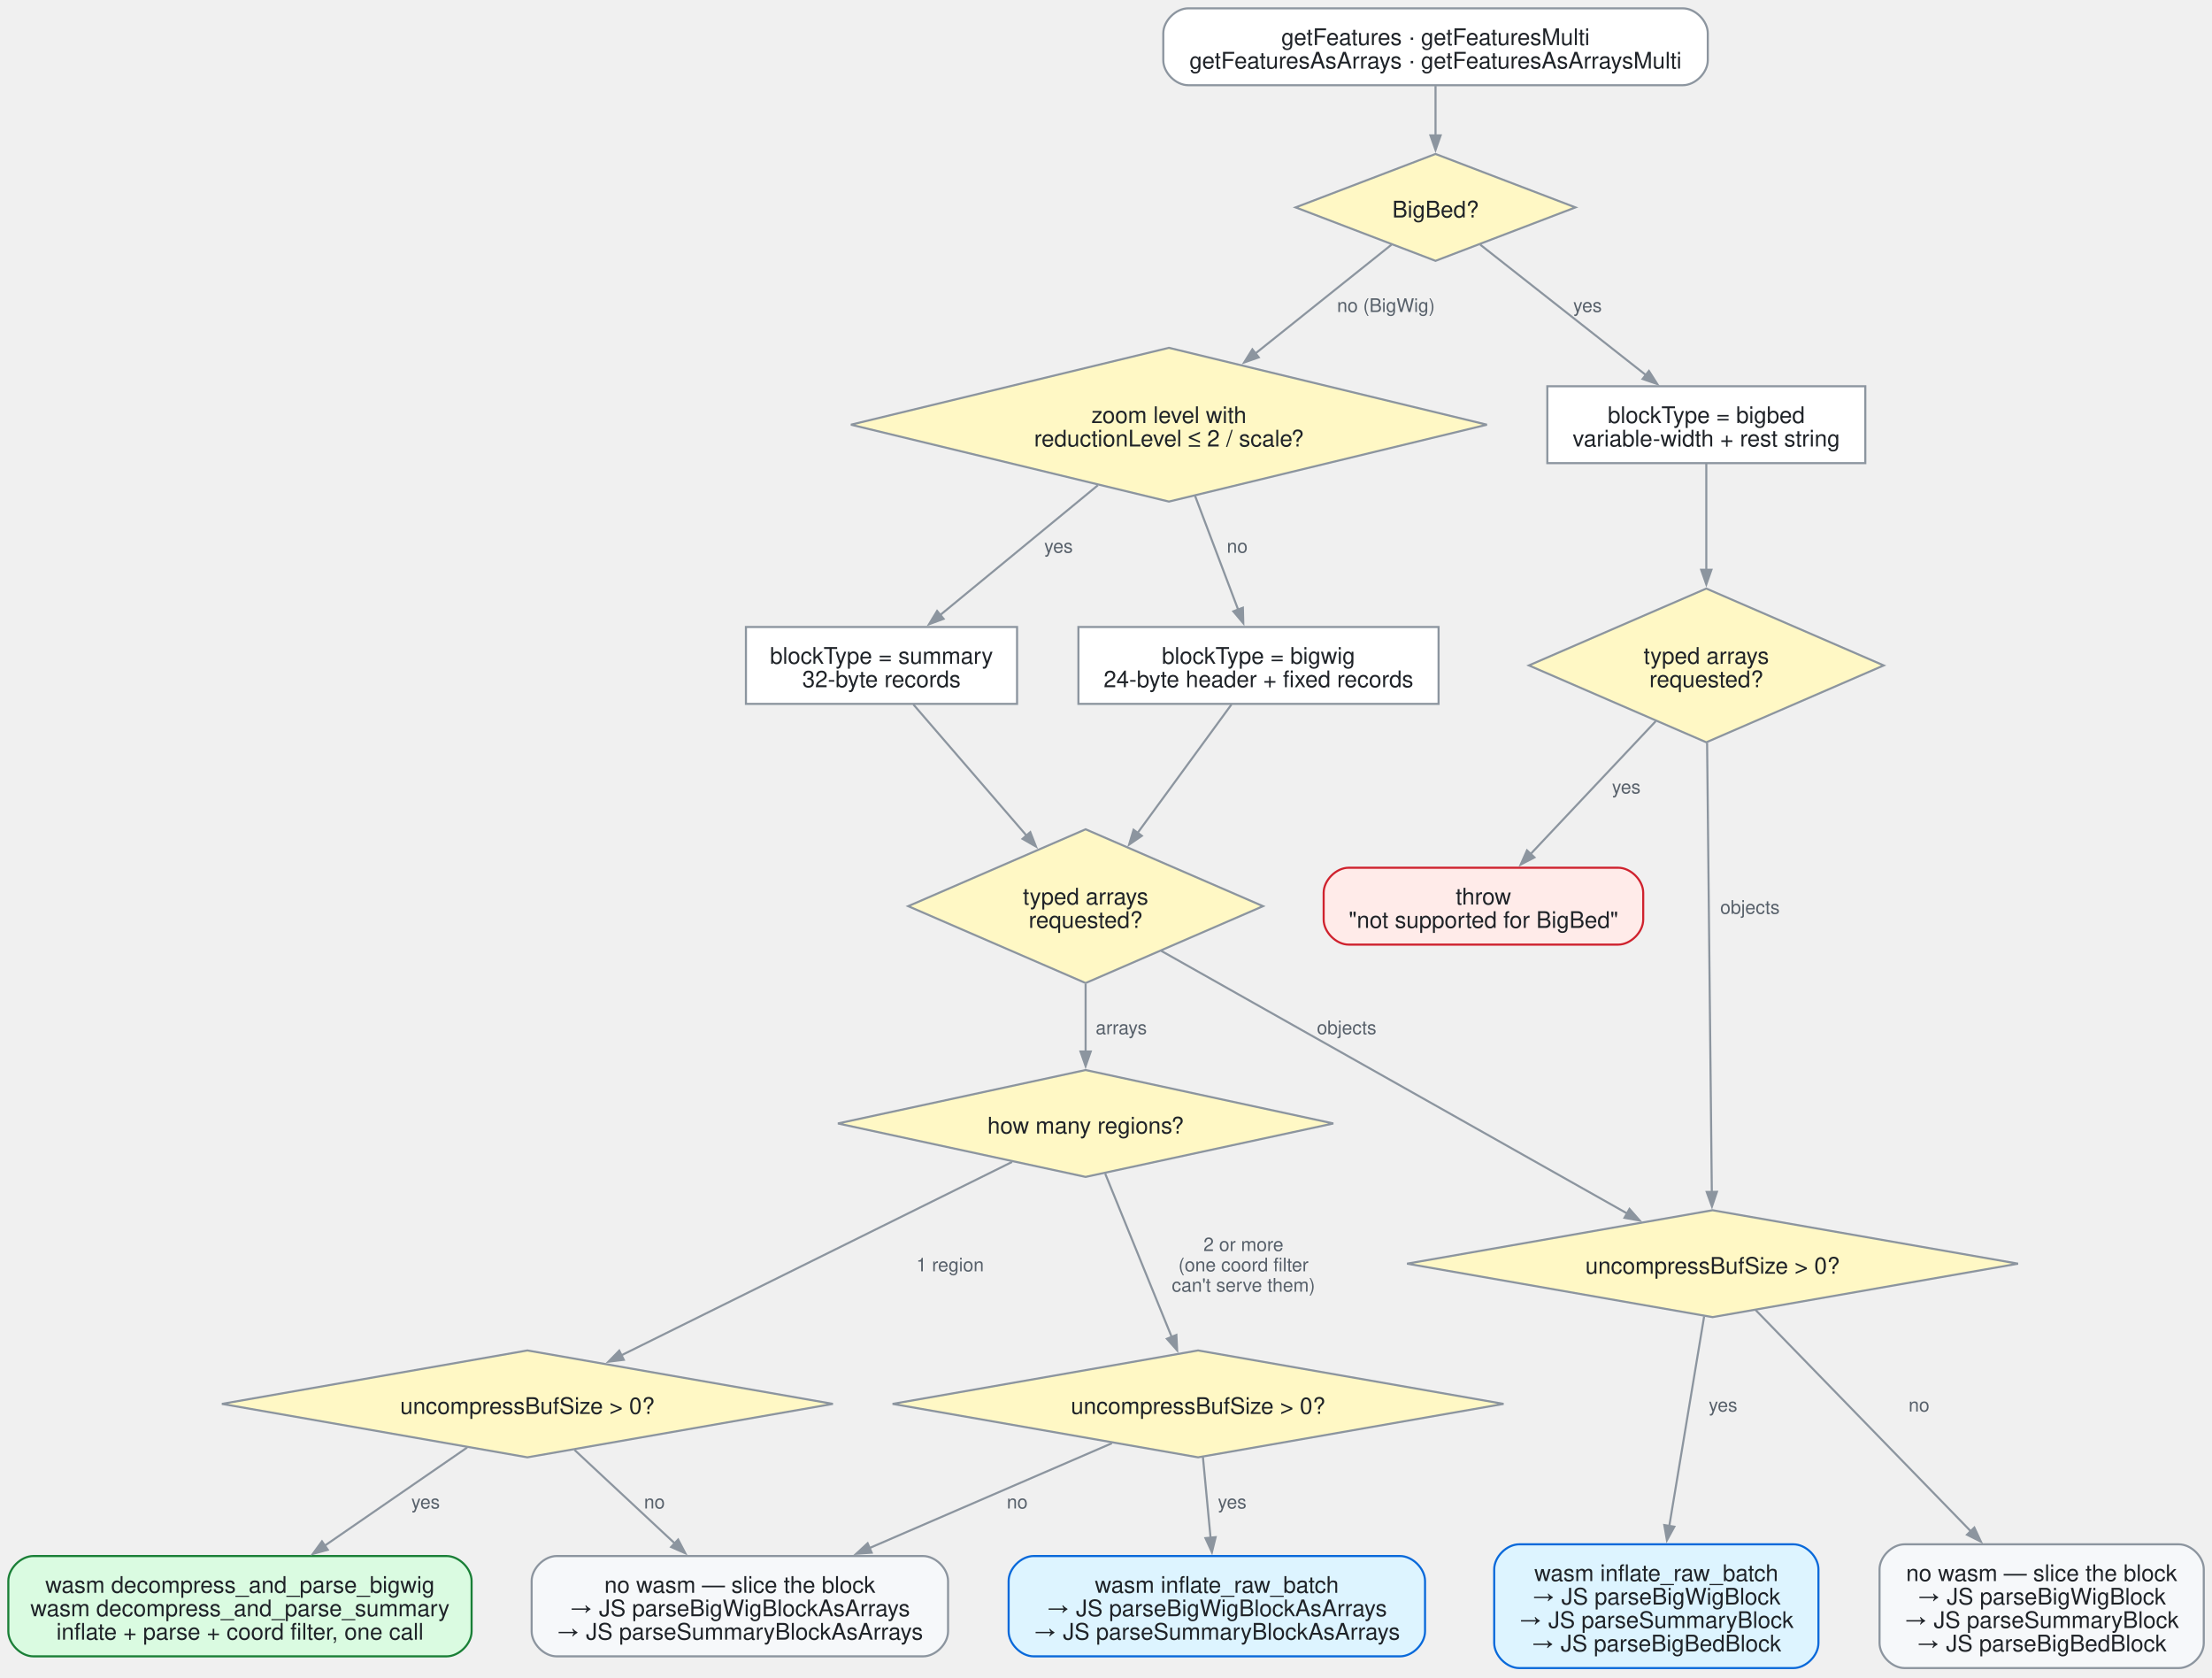
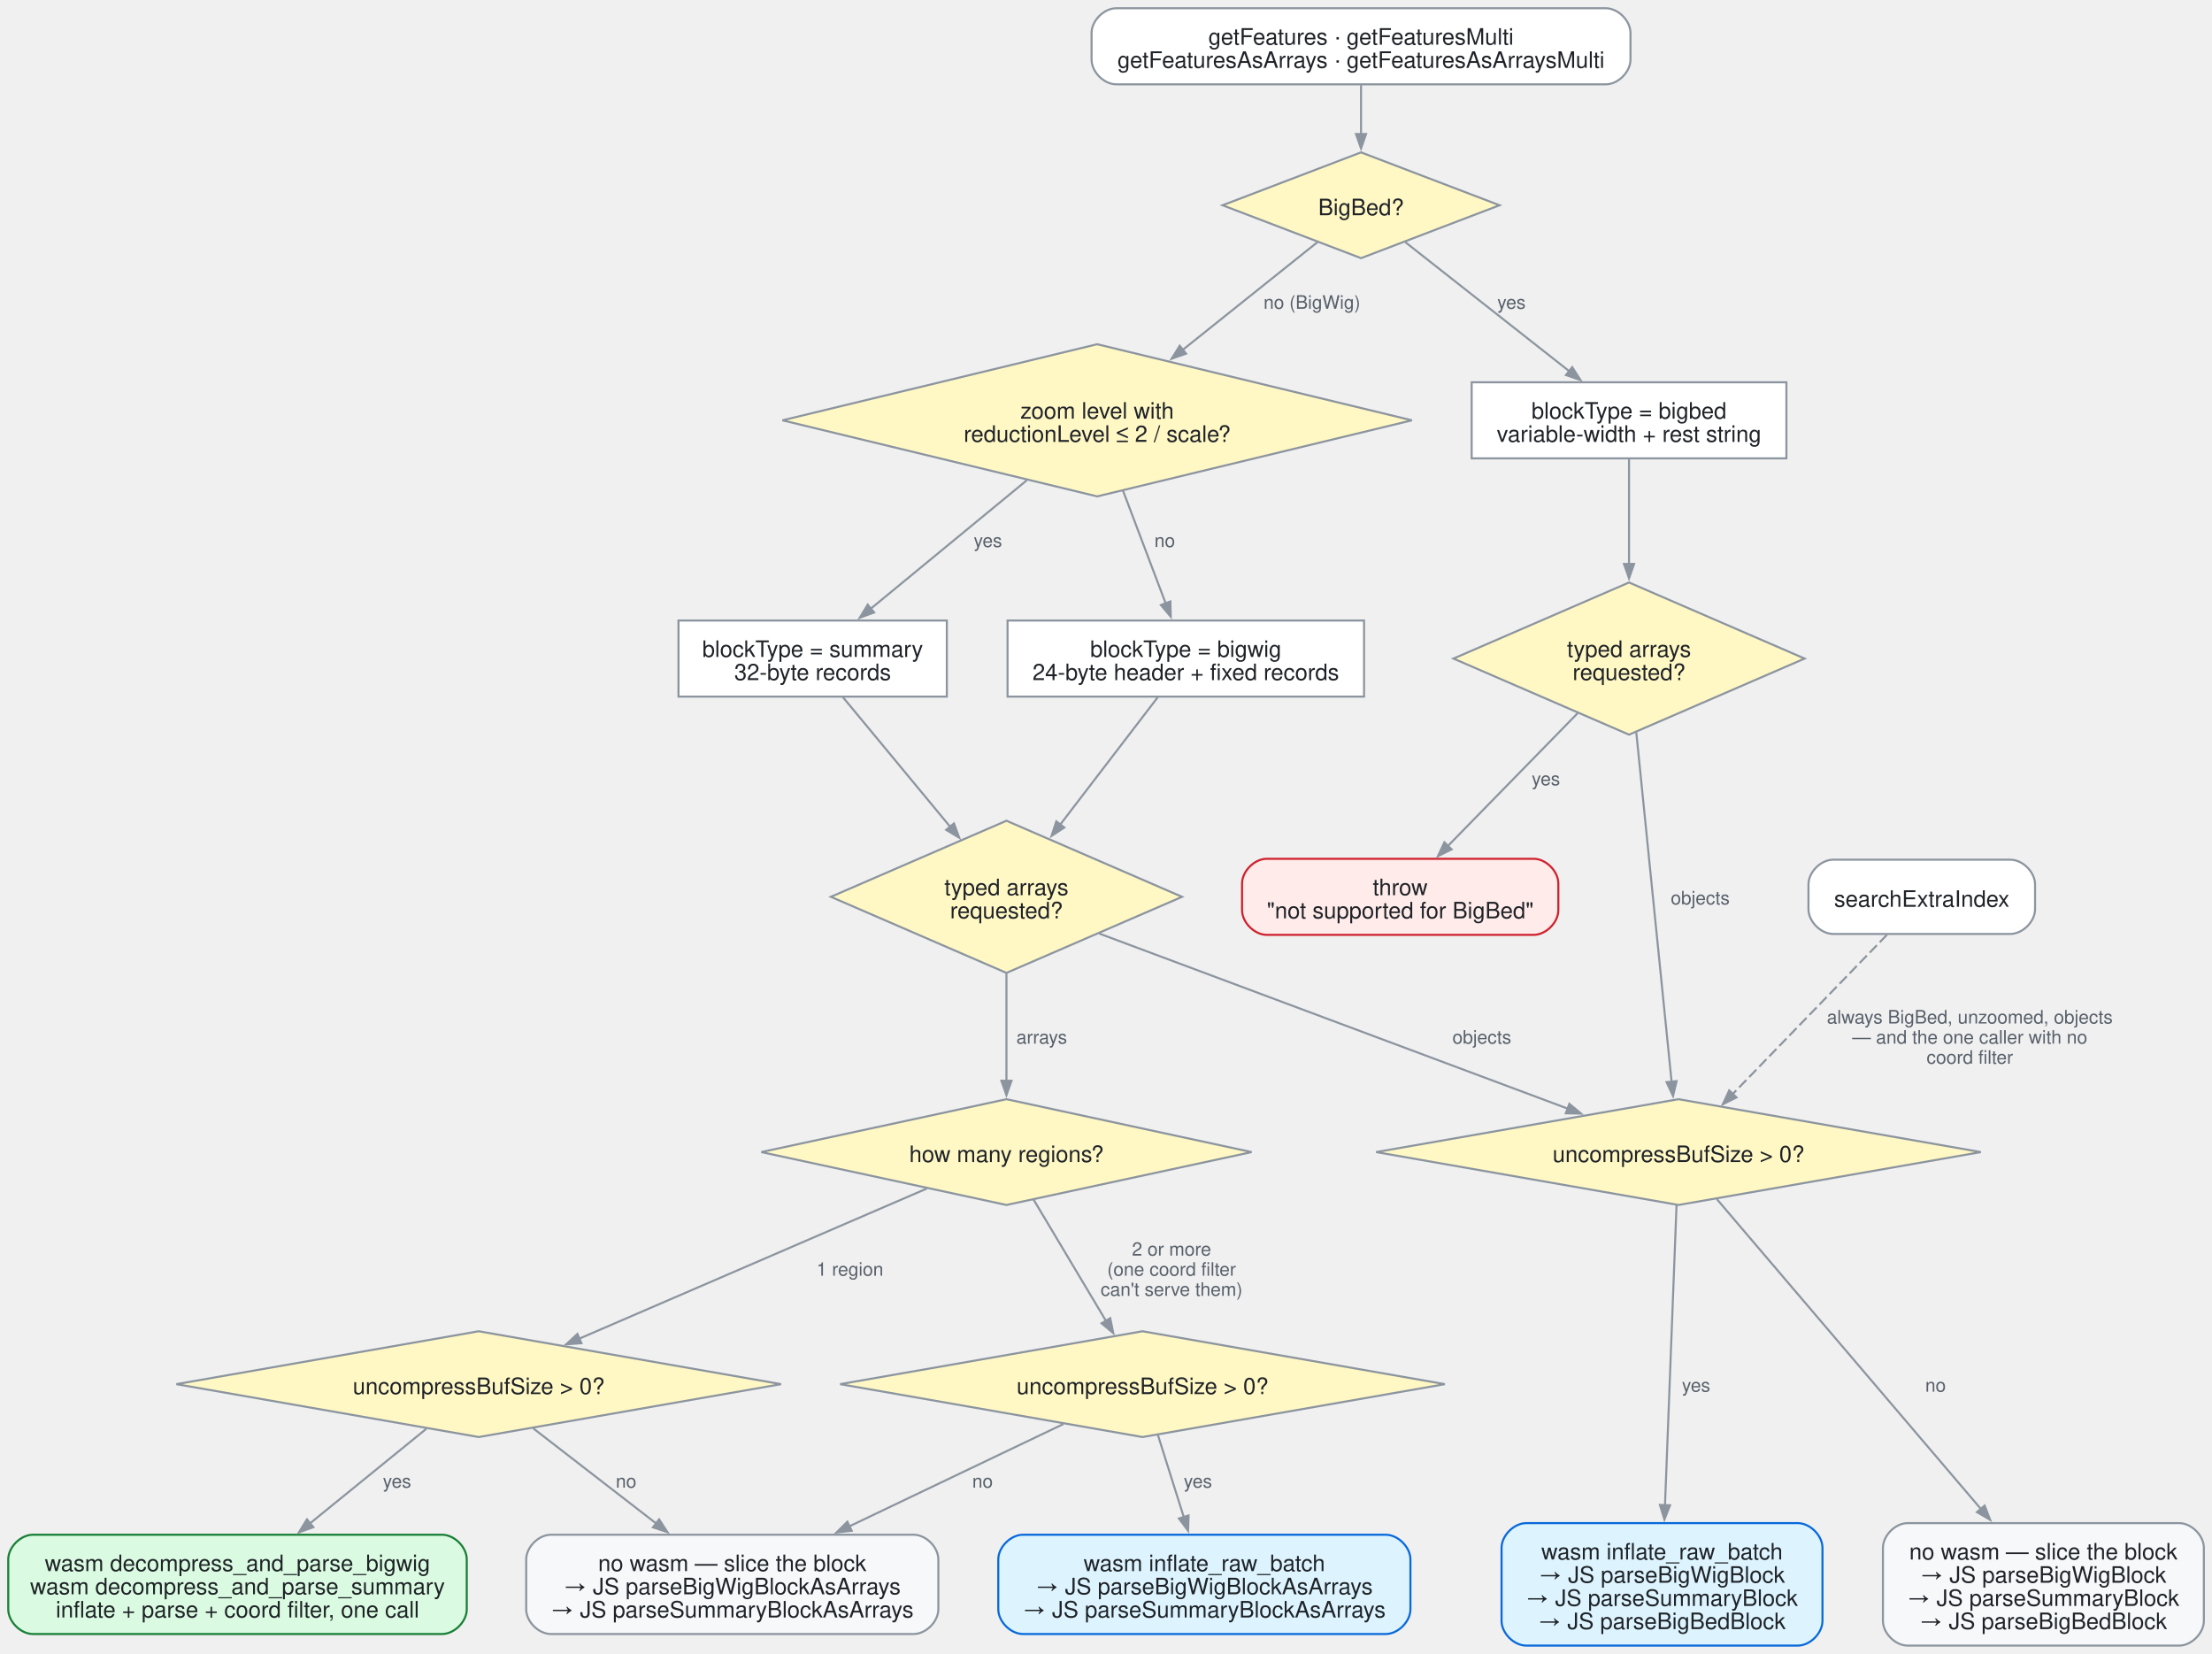
- <svg xmlns="http://www.w3.org/2000/svg" width="1062pt" height="805pt" viewBox="0.00 0.00 1062.00 805.00">
-   <g id="graph0" class="graph" transform="scale(1 1) rotate(0) translate(4 800.65)">
+ <svg xmlns="http://www.w3.org/2000/svg" width="1073pt" height="802pt" viewBox="0.00 0.00 1073.00 802.00">
+   <g id="graph0" class="graph" transform="scale(1 1) rotate(0) translate(4 798.1)">
    <g id="node1" class="node">
-       <path fill="#ffffff" stroke="#8c959f" d="M803.92,-796.65C803.92,-796.65 566.5,-796.65 566.5,-796.65 560.5,-796.65 554.5,-790.65 554.5,-784.65 554.5,-784.65 554.5,-771.75 554.5,-771.75 554.5,-765.75 560.5,-759.75 566.5,-759.75 566.5,-759.75 803.92,-759.75 803.92,-759.75 809.92,-759.75 815.92,-765.75 815.92,-771.75 815.92,-771.75 815.92,-784.65 815.92,-784.65 815.92,-790.65 809.92,-796.65 803.92,-796.65" />
-       <text xml:space="preserve" text-anchor="middle" x="685.21" y="-779" font-family="Helvetica,Arial,sans-serif" font-size="11.00" fill="#1f2328">getFeatures · getFeaturesMulti</text>
-       <text xml:space="preserve" text-anchor="middle" x="685.21" y="-767.75" font-family="Helvetica,Arial,sans-serif" font-size="11.00" fill="#1f2328">getFeaturesAsArrays · getFeaturesAsArraysMulti</text>
+       <path fill="#ffffff" stroke="#8c959f" d="M774.92,-794.1C774.92,-794.1 537.5,-794.1 537.5,-794.1 531.5,-794.1 525.5,-788.1 525.5,-782.1 525.5,-782.1 525.5,-769.2 525.5,-769.2 525.5,-763.2 531.5,-757.2 537.5,-757.2 537.5,-757.2 774.92,-757.2 774.92,-757.2 780.92,-757.2 786.92,-763.2 786.92,-769.2 786.92,-769.2 786.92,-782.1 786.92,-782.1 786.92,-788.1 780.92,-794.1 774.92,-794.1" />
+       <text xml:space="preserve" text-anchor="middle" x="656.21" y="-776.45" font-family="Helvetica,Arial,sans-serif" font-size="11.00" fill="#1f2328">getFeatures · getFeaturesMulti</text>
+       <text xml:space="preserve" text-anchor="middle" x="656.21" y="-765.2" font-family="Helvetica,Arial,sans-serif" font-size="11.00" fill="#1f2328">getFeaturesAsArrays · getFeaturesAsArraysMulti</text>
+     </g>
+     <g id="node3" class="node">
+       <polygon fill="#fff8c5" stroke="#8c959f" points="656.21,-724.2 589.04,-698.55 656.21,-672.9 723.38,-698.55 656.21,-724.2" />
+       <text xml:space="preserve" text-anchor="middle" x="656.21" y="-693.72" font-family="Helvetica,Arial,sans-serif" font-size="11.00" fill="#1f2328">BigBed?</text>
+     </g>
+     <g id="edge1" class="edge">
+       <path fill="none" stroke="#8c959f" d="M656.21,-756.85C656.21,-749.71 656.21,-741.22 656.21,-733.01" />
+       <polygon fill="#8c959f" stroke="#8c959f" points="658.66,-733.12 656.21,-726.12 653.76,-733.12 658.66,-733.12" />
    </g>
    <g id="node2" class="node">
-       <polygon fill="#fff8c5" stroke="#8c959f" points="685.21,-726.75 618.04,-701.1 685.21,-675.45 752.38,-701.1 685.21,-726.75" />
-       <text xml:space="preserve" text-anchor="middle" x="685.21" y="-696.27" font-family="Helvetica,Arial,sans-serif" font-size="11.00" fill="#1f2328">BigBed?</text>
-     </g>
-     <g id="edge1" class="edge">
-       <path fill="none" stroke="#8c959f" d="M685.21,-759.4C685.21,-752.26 685.21,-743.77 685.21,-735.56" />
-       <polygon fill="#8c959f" stroke="#8c959f" points="687.66,-735.67 685.21,-728.67 682.76,-735.67 687.66,-735.67" />
-     </g>
-     <g id="node3" class="node">
-       <polygon fill="#fff8c5" stroke="#8c959f" points="557.21,-633.7 404.54,-596.8 557.21,-559.9 709.88,-596.8 557.21,-633.7" />
-       <text xml:space="preserve" text-anchor="middle" x="557.21" y="-597.6" font-family="Helvetica,Arial,sans-serif" font-size="11.00" fill="#1f2328">zoom level with</text>
-       <text xml:space="preserve" text-anchor="middle" x="557.21" y="-586.35" font-family="Helvetica,Arial,sans-serif" font-size="11.00" fill="#1f2328">reductionLevel ≤ 2 / scale?</text>
+       <path fill="#ffffff" stroke="#8c959f" d="M971.17,-381.15C971.17,-381.15 885.25,-381.15 885.25,-381.15 879.25,-381.15 873.25,-375.15 873.25,-369.15 873.25,-369.15 873.25,-357.15 873.25,-357.15 873.25,-351.15 879.25,-345.15 885.25,-345.15 885.25,-345.15 971.17,-345.15 971.17,-345.15 977.17,-345.15 983.17,-351.15 983.17,-357.15 983.17,-357.15 983.17,-369.15 983.17,-369.15 983.17,-375.15 977.17,-381.15 971.17,-381.15" />
+       <text xml:space="preserve" text-anchor="middle" x="928.21" y="-358.32" font-family="Helvetica,Arial,sans-serif" font-size="11.00" fill="#1f2328">searchExtraIndex</text>
+     </g>
+     <g id="node14" class="node">
+       <polygon fill="#fff8c5" stroke="#8c959f" points="810.21,-265 663.54,-239.35 810.21,-213.7 956.88,-239.35 810.21,-265" />
+       <text xml:space="preserve" text-anchor="middle" x="810.21" y="-234.53" font-family="Helvetica,Arial,sans-serif" font-size="11.00" fill="#1f2328">uncompressBufSize &gt; 0?</text>
+     </g>
+     <g id="edge15" class="edge">
+       <path fill="none" stroke="#8c959f" stroke-dasharray="5,2" d="M911.3,-344.7C891.76,-324.53 859.37,-291.1 836.53,-267.52" />
+       <polygon fill="#8c959f" stroke="#8c959f" points="838.34,-265.86 831.71,-262.54 834.82,-269.27 838.34,-265.86" />
+       <text xml:space="preserve" text-anchor="middle" x="949.02" y="-301.7" font-family="Helvetica,Arial,sans-serif" font-size="9.00" fill="#57606a">  always BigBed, unzoomed, objects</text>
+       <text xml:space="preserve" text-anchor="middle" x="949.02" y="-291.95" font-family="Helvetica,Arial,sans-serif" font-size="9.00" fill="#57606a">  — and the one caller with no</text>
+       <text xml:space="preserve" text-anchor="middle" x="949.02" y="-282.2" font-family="Helvetica,Arial,sans-serif" font-size="9.00" fill="#57606a">  coord filter</text>
+     </g>
+     <g id="node4" class="node">
+       <polygon fill="#fff8c5" stroke="#8c959f" points="528.21,-631.15 375.54,-594.25 528.21,-557.35 680.88,-594.25 528.21,-631.15" />
+       <text xml:space="preserve" text-anchor="middle" x="528.21" y="-595.05" font-family="Helvetica,Arial,sans-serif" font-size="11.00" fill="#1f2328">zoom level with</text>
+       <text xml:space="preserve" text-anchor="middle" x="528.21" y="-583.8" font-family="Helvetica,Arial,sans-serif" font-size="11.00" fill="#1f2328">reductionLevel ≤ 2 / scale?</text>
    </g>
    <g id="edge3" class="edge">
-       <path fill="none" stroke="#8c959f" d="M664.07,-683.21C646.38,-669.06 620.59,-648.45 598.78,-631.02" />
-       <polygon fill="#8c959f" stroke="#8c959f" points="600.33,-629.13 593.33,-626.67 597.27,-632.96 600.33,-629.13" />
-       <text xml:space="preserve" text-anchor="middle" x="658.92" y="-650.9" font-family="Helvetica,Arial,sans-serif" font-size="9.00" fill="#57606a">  no (BigWig)</text>
-     </g>
-     <g id="node4" class="node">
-       <polygon fill="#ffffff" stroke="#8c959f" points="891.55,-615.25 738.88,-615.25 738.88,-578.35 891.55,-578.35 891.55,-615.25" />
-       <text xml:space="preserve" text-anchor="middle" x="815.21" y="-597.6" font-family="Helvetica,Arial,sans-serif" font-size="11.00" fill="#1f2328">blockType = bigbed</text>
-       <text xml:space="preserve" text-anchor="middle" x="815.21" y="-586.35" font-family="Helvetica,Arial,sans-serif" font-size="11.00" fill="#1f2328">variable-width + rest string</text>
+       <path fill="none" stroke="#8c959f" d="M635.07,-680.66C617.38,-666.51 591.59,-645.9 569.78,-628.47" />
+       <polygon fill="#8c959f" stroke="#8c959f" points="571.33,-626.58 564.33,-624.12 568.27,-630.41 571.33,-626.58" />
+       <text xml:space="preserve" text-anchor="middle" x="629.92" y="-648.35" font-family="Helvetica,Arial,sans-serif" font-size="9.00" fill="#57606a">  no (BigWig)</text>
+     </g>
+     <g id="node5" class="node">
+       <polygon fill="#ffffff" stroke="#8c959f" points="862.55,-612.7 709.88,-612.7 709.88,-575.8 862.55,-575.8 862.55,-612.7" />
+       <text xml:space="preserve" text-anchor="middle" x="786.21" y="-595.05" font-family="Helvetica,Arial,sans-serif" font-size="11.00" fill="#1f2328">blockType = bigbed</text>
+       <text xml:space="preserve" text-anchor="middle" x="786.21" y="-583.8" font-family="Helvetica,Arial,sans-serif" font-size="11.00" fill="#1f2328">variable-width + rest string</text>
    </g>
    <g id="edge2" class="edge">
-       <path fill="none" stroke="#8c959f" d="M706.68,-683.21C728.43,-666.09 762.22,-639.5 786.32,-620.54" />
-       <polygon fill="#8c959f" stroke="#8c959f" points="787.66,-622.59 791.65,-616.34 784.63,-618.74 787.66,-622.59" />
-       <text xml:space="preserve" text-anchor="middle" x="755.69" y="-650.9" font-family="Helvetica,Arial,sans-serif" font-size="9.00" fill="#57606a">  yes</text>
-     </g>
-     <g id="node5" class="node">
-       <polygon fill="#ffffff" stroke="#8c959f" points="484.3,-499.7 354.13,-499.7 354.13,-462.8 484.3,-462.8 484.3,-499.7" />
-       <text xml:space="preserve" text-anchor="middle" x="419.21" y="-482.05" font-family="Helvetica,Arial,sans-serif" font-size="11.00" fill="#1f2328">blockType = summary</text>
-       <text xml:space="preserve" text-anchor="middle" x="419.21" y="-470.8" font-family="Helvetica,Arial,sans-serif" font-size="11.00" fill="#1f2328">32-byte records</text>
+       <path fill="none" stroke="#8c959f" d="M677.68,-680.66C699.43,-663.54 733.22,-636.95 757.32,-617.99" />
+       <polygon fill="#8c959f" stroke="#8c959f" points="758.66,-620.04 762.65,-613.79 755.63,-616.19 758.66,-620.04" />
+       <text xml:space="preserve" text-anchor="middle" x="726.69" y="-648.35" font-family="Helvetica,Arial,sans-serif" font-size="9.00" fill="#57606a">  yes</text>
+     </g>
+     <g id="node6" class="node">
+       <polygon fill="#ffffff" stroke="#8c959f" points="455.29,-497.15 325.12,-497.15 325.12,-460.25 455.29,-460.25 455.29,-497.15" />
+       <text xml:space="preserve" text-anchor="middle" x="390.21" y="-479.5" font-family="Helvetica,Arial,sans-serif" font-size="11.00" fill="#1f2328">blockType = summary</text>
+       <text xml:space="preserve" text-anchor="middle" x="390.21" y="-468.25" font-family="Helvetica,Arial,sans-serif" font-size="11.00" fill="#1f2328">32-byte records</text>
    </g>
    <g id="edge4" class="edge">
-       <path fill="none" stroke="#8c959f" d="M523.1,-567.73C499.81,-548.57 469.32,-523.48 447.4,-505.45" />
-       <polygon fill="#8c959f" stroke="#8c959f" points="449.02,-503.61 442.06,-501.05 445.91,-507.39 449.02,-503.61" />
-       <text xml:space="preserve" text-anchor="middle" x="501.72" y="-535.35" font-family="Helvetica,Arial,sans-serif" font-size="9.00" fill="#57606a">  yes</text>
-     </g>
-     <g id="node6" class="node">
-       <polygon fill="#ffffff" stroke="#8c959f" points="686.67,-499.7 513.75,-499.7 513.75,-462.8 686.67,-462.8 686.67,-499.7" />
-       <text xml:space="preserve" text-anchor="middle" x="600.21" y="-482.05" font-family="Helvetica,Arial,sans-serif" font-size="11.00" fill="#1f2328">blockType = bigwig</text>
-       <text xml:space="preserve" text-anchor="middle" x="600.21" y="-470.8" font-family="Helvetica,Arial,sans-serif" font-size="11.00" fill="#1f2328">24-byte header + fixed records</text>
+       <path fill="none" stroke="#8c959f" d="M494.1,-565.18C470.81,-546.02 440.32,-520.93 418.4,-502.9" />
+       <polygon fill="#8c959f" stroke="#8c959f" points="420.02,-501.06 413.06,-498.5 416.91,-504.84 420.02,-501.06" />
+       <text xml:space="preserve" text-anchor="middle" x="472.72" y="-532.8" font-family="Helvetica,Arial,sans-serif" font-size="9.00" fill="#57606a">  yes</text>
+     </g>
+     <g id="node7" class="node">
+       <polygon fill="#ffffff" stroke="#8c959f" points="657.67,-497.15 484.75,-497.15 484.75,-460.25 657.67,-460.25 657.67,-497.15" />
+       <text xml:space="preserve" text-anchor="middle" x="571.21" y="-479.5" font-family="Helvetica,Arial,sans-serif" font-size="11.00" fill="#1f2328">blockType = bigwig</text>
+       <text xml:space="preserve" text-anchor="middle" x="571.21" y="-468.25" font-family="Helvetica,Arial,sans-serif" font-size="11.00" fill="#1f2328">24-byte header + fixed records</text>
    </g>
    <g id="edge5" class="edge">
-       <path fill="none" stroke="#8c959f" d="M569.76,-562.65C576.41,-545.1 584.44,-523.88 590.59,-507.65" />
-       <polygon fill="#8c959f" stroke="#8c959f" points="592.72,-508.95 592.91,-501.54 588.14,-507.22 592.72,-508.95" />
-       <text xml:space="preserve" text-anchor="middle" x="587.5" y="-535.35" font-family="Helvetica,Arial,sans-serif" font-size="9.00" fill="#57606a">  no</text>
-     </g>
-     <g id="node7" class="node">
-       <polygon fill="#fff8c5" stroke="#8c959f" points="815.21,-518.15 730.04,-481.25 815.21,-444.35 900.38,-481.25 815.21,-518.15" />
-       <text xml:space="preserve" text-anchor="middle" x="815.21" y="-482.05" font-family="Helvetica,Arial,sans-serif" font-size="11.00" fill="#1f2328">typed arrays</text>
-       <text xml:space="preserve" text-anchor="middle" x="815.21" y="-470.8" font-family="Helvetica,Arial,sans-serif" font-size="11.00" fill="#1f2328">requested?</text>
+       <path fill="none" stroke="#8c959f" d="M540.76,-560.1C547.41,-542.55 555.44,-521.33 561.59,-505.1" />
+       <polygon fill="#8c959f" stroke="#8c959f" points="563.72,-506.4 563.91,-498.99 559.14,-504.67 563.72,-506.4" />
+       <text xml:space="preserve" text-anchor="middle" x="558.5" y="-532.8" font-family="Helvetica,Arial,sans-serif" font-size="9.00" fill="#57606a">  no</text>
+     </g>
+     <g id="node8" class="node">
+       <polygon fill="#fff8c5" stroke="#8c959f" points="786.21,-515.6 701.04,-478.7 786.21,-441.8 871.38,-478.7 786.21,-515.6" />
+       <text xml:space="preserve" text-anchor="middle" x="786.21" y="-479.5" font-family="Helvetica,Arial,sans-serif" font-size="11.00" fill="#1f2328">typed arrays</text>
+       <text xml:space="preserve" text-anchor="middle" x="786.21" y="-468.25" font-family="Helvetica,Arial,sans-serif" font-size="11.00" fill="#1f2328">requested?</text>
    </g>
    <g id="edge6" class="edge">
-       <path fill="none" stroke="#8c959f" d="M815.21,-578.06C815.21,-564.32 815.21,-544.67 815.21,-526.74" />
-       <polygon fill="#8c959f" stroke="#8c959f" points="817.66,-527.16 815.21,-520.16 812.76,-527.16 817.66,-527.16" />
-     </g>
-     <g id="node8" class="node">
-       <polygon fill="#fff8c5" stroke="#8c959f" points="517.21,-402.6 432.04,-365.7 517.21,-328.8 602.38,-365.7 517.21,-402.6" />
-       <text xml:space="preserve" text-anchor="middle" x="517.21" y="-366.5" font-family="Helvetica,Arial,sans-serif" font-size="11.00" fill="#1f2328">typed arrays</text>
-       <text xml:space="preserve" text-anchor="middle" x="517.21" y="-355.25" font-family="Helvetica,Arial,sans-serif" font-size="11.00" fill="#1f2328">requested?</text>
+       <path fill="none" stroke="#8c959f" d="M786.21,-575.51C786.21,-561.77 786.21,-542.12 786.21,-524.19" />
+       <polygon fill="#8c959f" stroke="#8c959f" points="788.66,-524.61 786.21,-517.61 783.76,-524.61 788.66,-524.61" />
+     </g>
+     <g id="node9" class="node">
+       <polygon fill="#fff8c5" stroke="#8c959f" points="484.21,-400.05 399.04,-363.15 484.21,-326.25 569.38,-363.15 484.21,-400.05" />
+       <text xml:space="preserve" text-anchor="middle" x="484.21" y="-363.95" font-family="Helvetica,Arial,sans-serif" font-size="11.00" fill="#1f2328">typed arrays</text>
+       <text xml:space="preserve" text-anchor="middle" x="484.21" y="-352.7" font-family="Helvetica,Arial,sans-serif" font-size="11.00" fill="#1f2328">requested?</text>
    </g>
    <g id="edge7" class="edge">
-       <path fill="none" stroke="#8c959f" d="M434.52,-462.51C449.06,-445.66 471.27,-419.93 489.01,-399.38" />
-       <polygon fill="#8c959f" stroke="#8c959f" points="490.65,-401.23 493.37,-394.32 486.94,-398.02 490.65,-401.23" />
+       <path fill="none" stroke="#8c959f" d="M404.9,-459.96C418.78,-443.19 439.96,-417.6 456.94,-397.09" />
+       <polygon fill="#8c959f" stroke="#8c959f" points="458.75,-398.75 461.32,-391.8 454.97,-395.62 458.75,-398.75" />
    </g>
    <g id="edge8" class="edge">
-       <path fill="none" stroke="#8c959f" d="M587.24,-462.51C575.2,-446.03 556.94,-421.06 542.09,-400.74" />
-       <polygon fill="#8c959f" stroke="#8c959f" points="544.2,-399.47 538.09,-395.26 540.24,-402.36 544.2,-399.47" />
-     </g>
-     <g id="node9" class="node">
-       <path fill="#ffebe9" stroke="#cf222e" d="M772.92,-384.15C772.92,-384.15 643.5,-384.15 643.5,-384.15 637.5,-384.15 631.5,-378.15 631.5,-372.15 631.5,-372.15 631.5,-359.25 631.5,-359.25 631.5,-353.25 637.5,-347.25 643.5,-347.25 643.5,-347.25 772.92,-347.25 772.92,-347.25 778.92,-347.25 784.92,-353.25 784.92,-359.25 784.92,-359.25 784.92,-372.15 784.92,-372.15 784.92,-378.15 778.92,-384.15 772.92,-384.15" />
-       <text xml:space="preserve" text-anchor="middle" x="708.21" y="-366.5" font-family="Helvetica,Arial,sans-serif" font-size="11.00" fill="#1f2328">throw</text>
-       <text xml:space="preserve" text-anchor="middle" x="708.21" y="-355.25" font-family="Helvetica,Arial,sans-serif" font-size="11.00" fill="#1f2328">"not supported for BigBed"</text>
+       <path fill="none" stroke="#8c959f" d="M557.62,-459.96C544.99,-443.48 525.86,-418.51 510.29,-398.19" />
+       <polygon fill="#8c959f" stroke="#8c959f" points="512.28,-396.76 506.08,-392.69 508.39,-399.74 512.28,-396.76" />
+     </g>
+     <g id="node10" class="node">
+       <path fill="#ffebe9" stroke="#cf222e" d="M739.92,-381.6C739.92,-381.6 610.5,-381.6 610.5,-381.6 604.5,-381.6 598.5,-375.6 598.5,-369.6 598.5,-369.6 598.5,-356.7 598.5,-356.7 598.5,-350.7 604.5,-344.7 610.5,-344.7 610.5,-344.7 739.92,-344.7 739.92,-344.7 745.92,-344.7 751.92,-350.7 751.92,-356.7 751.92,-356.7 751.92,-369.6 751.92,-369.6 751.92,-375.6 745.92,-381.6 739.92,-381.6" />
+       <text xml:space="preserve" text-anchor="middle" x="675.21" y="-363.95" font-family="Helvetica,Arial,sans-serif" font-size="11.00" fill="#1f2328">throw</text>
+       <text xml:space="preserve" text-anchor="middle" x="675.21" y="-352.7" font-family="Helvetica,Arial,sans-serif" font-size="11.00" fill="#1f2328">"not supported for BigBed"</text>
    </g>
    <g id="edge9" class="edge">
-       <path fill="none" stroke="#8c959f" d="M790.93,-454.48C772.87,-435.32 748.4,-409.35 730.77,-390.64" />
-       <polygon fill="#8c959f" stroke="#8c959f" points="732.69,-389.11 726.11,-385.69 729.13,-392.47 732.69,-389.11" />
-       <text xml:space="preserve" text-anchor="middle" x="774.29" y="-419.8" font-family="Helvetica,Arial,sans-serif" font-size="9.00" fill="#57606a">  yes</text>
+       <path fill="none" stroke="#8c959f" d="M761.3,-452.22C742.46,-432.95 716.79,-406.69 698.39,-387.86" />
+       <polygon fill="#8c959f" stroke="#8c959f" points="700.15,-386.16 693.51,-382.87 696.65,-389.59 700.15,-386.16" />
+       <text xml:space="preserve" text-anchor="middle" x="743.41" y="-417.25" font-family="Helvetica,Arial,sans-serif" font-size="9.00" fill="#57606a">  yes</text>
+     </g>
+     <g id="edge13" class="edge">
+       <path fill="none" stroke="#8c959f" d="M789.73,-442.93C794.33,-397.42 802.34,-318.21 806.86,-273.51" />
+       <polygon fill="#8c959f" stroke="#8c959f" points="809.29,-273.77 807.56,-266.56 804.42,-273.27 809.29,-273.77" />
+       <text xml:space="preserve" text-anchor="middle" x="818.25" y="-359.47" font-family="Helvetica,Arial,sans-serif" font-size="9.00" fill="#57606a">  objects</text>
+     </g>
+     <g id="node11" class="node">
+       <polygon fill="#fff8c5" stroke="#8c959f" points="484.21,-265 365.29,-239.35 484.21,-213.7 603.13,-239.35 484.21,-265" />
+       <text xml:space="preserve" text-anchor="middle" x="484.21" y="-234.53" font-family="Helvetica,Arial,sans-serif" font-size="11.00" fill="#1f2328">how many regions?</text>
+     </g>
+     <g id="edge10" class="edge">
+       <path fill="none" stroke="#8c959f" d="M484.21,-325.94C484.21,-309.34 484.21,-289.79 484.21,-273.57" />
+       <polygon fill="#8c959f" stroke="#8c959f" points="486.66,-273.94 484.21,-266.94 481.76,-273.94 486.66,-273.94" />
+       <text xml:space="preserve" text-anchor="middle" x="498.83" y="-291.95" font-family="Helvetica,Arial,sans-serif" font-size="9.00" fill="#57606a">  arrays</text>
+     </g>
+     <g id="edge14" class="edge">
+       <path fill="none" stroke="#8c959f" d="M529.2,-345.34C588.58,-323.16 692.99,-284.14 756.46,-260.43" />
+       <polygon fill="#8c959f" stroke="#8c959f" points="757.26,-262.75 762.96,-258.01 755.54,-258.16 757.26,-262.75" />
+       <text xml:space="preserve" text-anchor="middle" x="712.33" y="-291.95" font-family="Helvetica,Arial,sans-serif" font-size="9.00" fill="#57606a">  objects</text>
+     </g>
+     <g id="node12" class="node">
+       <polygon fill="#fff8c5" stroke="#8c959f" points="228.21,-152.45 81.54,-126.8 228.21,-101.15 374.88,-126.8 228.21,-152.45" />
+       <text xml:space="preserve" text-anchor="middle" x="228.21" y="-121.98" font-family="Helvetica,Arial,sans-serif" font-size="11.00" fill="#1f2328">uncompressBufSize &gt; 0?</text>
+     </g>
+     <g id="edge11" class="edge">
+       <path fill="none" stroke="#8c959f" d="M445.61,-221.68C400.53,-202.21 325.9,-169.99 276.89,-148.82" />
+       <polygon fill="#8c959f" stroke="#8c959f" points="278.04,-146.65 270.64,-146.12 276.09,-151.15 278.04,-146.65" />
+       <text xml:space="preserve" text-anchor="middle" x="405.79" y="-179.4" font-family="Helvetica,Arial,sans-serif" font-size="9.00" fill="#57606a">  1 region</text>
    </g>
    <g id="node13" class="node">
-       <polygon fill="#fff8c5" stroke="#8c959f" points="818.21,-219.75 671.54,-194.1 818.21,-168.45 964.88,-194.1 818.21,-219.75" />
-       <text xml:space="preserve" text-anchor="middle" x="818.21" y="-189.28" font-family="Helvetica,Arial,sans-serif" font-size="11.00" fill="#1f2328">uncompressBufSize &gt; 0?</text>
-     </g>
-     <g id="edge13" class="edge">
-       <path fill="none" stroke="#8c959f" d="M815.59,-444.14C816.18,-388.37 817.29,-282.13 817.86,-228.23" />
-       <polygon fill="#8c959f" stroke="#8c959f" points="820.31,-228.59 817.93,-221.56 815.41,-228.53 820.31,-228.59" />
-       <text xml:space="preserve" text-anchor="middle" x="833.67" y="-362.03" font-family="Helvetica,Arial,sans-serif" font-size="9.00" fill="#57606a">  objects</text>
-     </g>
-     <g id="node10" class="node">
-       <polygon fill="#fff8c5" stroke="#8c959f" points="517.21,-287.05 398.29,-261.4 517.21,-235.75 636.13,-261.4 517.21,-287.05" />
-       <text xml:space="preserve" text-anchor="middle" x="517.21" y="-256.58" font-family="Helvetica,Arial,sans-serif" font-size="11.00" fill="#1f2328">how many regions?</text>
-     </g>
-     <g id="edge10" class="edge">
-       <path fill="none" stroke="#8c959f" d="M517.21,-328.34C517.21,-317.76 517.21,-306.24 517.21,-295.84" />
-       <polygon fill="#8c959f" stroke="#8c959f" points="519.66,-295.93 517.21,-288.93 514.76,-295.93 519.66,-295.93" />
-       <text xml:space="preserve" text-anchor="middle" x="531.84" y="-304.25" font-family="Helvetica,Arial,sans-serif" font-size="9.00" fill="#57606a">  arrays</text>
-     </g>
-     <g id="edge14" class="edge">
-       <path fill="none" stroke="#8c959f" d="M553.52,-344.24C609.9,-312.47 718.15,-251.48 777.24,-218.18" />
-       <polygon fill="#8c959f" stroke="#8c959f" points="778.33,-220.38 783.23,-214.81 775.93,-216.11 778.33,-220.38" />
-       <text xml:space="preserve" text-anchor="middle" x="640.04" y="-304.25" font-family="Helvetica,Arial,sans-serif" font-size="9.00" fill="#57606a">  objects</text>
-     </g>
-     <g id="node11" class="node">
-       <polygon fill="#fff8c5" stroke="#8c959f" points="249.21,-152.45 102.54,-126.8 249.21,-101.15 395.88,-126.8 249.21,-152.45" />
-       <text xml:space="preserve" text-anchor="middle" x="249.21" y="-121.98" font-family="Helvetica,Arial,sans-serif" font-size="11.00" fill="#1f2328">uncompressBufSize &gt; 0?</text>
-     </g>
-     <g id="edge11" class="edge">
-       <path fill="none" stroke="#8c959f" d="M481.9,-242.93C433.67,-219.07 347.17,-176.27 294.31,-150.11" />
-       <polygon fill="#8c959f" stroke="#8c959f" points="295.48,-147.96 288.12,-147.05 293.3,-152.35 295.48,-147.96" />
-       <text xml:space="preserve" text-anchor="middle" x="449.65" y="-190.43" font-family="Helvetica,Arial,sans-serif" font-size="9.00" fill="#57606a">  1 region</text>
-     </g>
-     <g id="node12" class="node">
-       <polygon fill="#fff8c5" stroke="#8c959f" points="571.21,-152.45 424.54,-126.8 571.21,-101.15 717.88,-126.8 571.21,-152.45" />
-       <text xml:space="preserve" text-anchor="middle" x="571.21" y="-121.98" font-family="Helvetica,Arial,sans-serif" font-size="11.00" fill="#1f2328">uncompressBufSize &gt; 0?</text>
+       <polygon fill="#fff8c5" stroke="#8c959f" points="550.21,-152.45 403.54,-126.8 550.21,-101.15 696.88,-126.8 550.21,-152.45" />
+       <text xml:space="preserve" text-anchor="middle" x="550.21" y="-121.98" font-family="Helvetica,Arial,sans-serif" font-size="11.00" fill="#1f2328">uncompressBufSize &gt; 0?</text>
    </g>
    <g id="edge12" class="edge">
-       <path fill="none" stroke="#8c959f" d="M526.62,-237.3C535.47,-215.57 548.78,-182.87 558.56,-158.86" />
-       <polygon fill="#8c959f" stroke="#8c959f" points="560.79,-159.89 561.16,-152.48 556.25,-158.04 560.79,-159.89" />
-       <text xml:space="preserve" text-anchor="middle" x="590.49" y="-200.18" font-family="Helvetica,Arial,sans-serif" font-size="9.00" fill="#57606a">  2 or more</text>
-       <text xml:space="preserve" text-anchor="middle" x="590.49" y="-190.43" font-family="Helvetica,Arial,sans-serif" font-size="9.00" fill="#57606a">  (one coord filter</text>
-       <text xml:space="preserve" text-anchor="middle" x="590.49" y="-180.68" font-family="Helvetica,Arial,sans-serif" font-size="9.00" fill="#57606a">  can't serve them)</text>
-     </g>
-     <g id="node14" class="node">
+       <path fill="none" stroke="#8c959f" d="M497.41,-216.24C507.5,-199.33 521.52,-175.85 532.58,-157.33" />
+       <polygon fill="#8c959f" stroke="#8c959f" points="534.55,-158.81 536.03,-151.55 530.34,-156.3 534.55,-158.81" />
+       <text xml:space="preserve" text-anchor="middle" x="561.81" y="-189.15" font-family="Helvetica,Arial,sans-serif" font-size="9.00" fill="#57606a">  2 or more</text>
+       <text xml:space="preserve" text-anchor="middle" x="561.81" y="-179.4" font-family="Helvetica,Arial,sans-serif" font-size="9.00" fill="#57606a">  (one coord filter</text>
+       <text xml:space="preserve" text-anchor="middle" x="561.81" y="-169.65" font-family="Helvetica,Arial,sans-serif" font-size="9.00" fill="#57606a">  can't serve them)</text>
+     </g>
+     <g id="node15" class="node">
      <path fill="#dafbe1" stroke="#1a7f37" d="M210.42,-53.77C210.42,-53.77 12,-53.77 12,-53.77 6,-53.77 0,-47.77 0,-41.77 0,-41.77 0,-17.62 0,-17.62 0,-11.62 6,-5.62 12,-5.62 12,-5.62 210.42,-5.62 210.42,-5.62 216.42,-5.62 222.42,-11.62 222.42,-17.62 222.42,-17.62 222.42,-41.77 222.42,-41.77 222.42,-47.77 216.42,-53.77 210.42,-53.77" />
      <text xml:space="preserve" text-anchor="middle" x="111.21" y="-36.12" font-family="Helvetica,Arial,sans-serif" font-size="11.00" fill="#1f2328">wasm decompress_and_parse_bigwig</text>
      <text xml:space="preserve" text-anchor="middle" x="111.21" y="-24.88" font-family="Helvetica,Arial,sans-serif" font-size="11.00" fill="#1f2328">wasm decompress_and_parse_summary</text>
      <text xml:space="preserve" text-anchor="middle" x="111.21" y="-13.63" font-family="Helvetica,Arial,sans-serif" font-size="11.00" fill="#1f2328">inflate + parse + coord filter, one call</text>
    </g>
-     <g id="edge15" class="edge">
-       <path fill="none" stroke="#8c959f" d="M220.28,-105.86C200.45,-92.2 173.87,-73.88 151.92,-58.75" />
-       <polygon fill="#8c959f" stroke="#8c959f" points="153.36,-56.77 146.21,-54.82 150.58,-60.81 153.36,-56.77" />
-       <text xml:space="preserve" text-anchor="middle" x="197.85" y="-76.6" font-family="Helvetica,Arial,sans-serif" font-size="9.00" fill="#57606a">  yes</text>
-     </g>
-     <g id="node16" class="node">
+     <g id="edge16" class="edge">
+       <path fill="none" stroke="#8c959f" d="M202.82,-105.16C186.3,-91.74 164.53,-74.04 146.35,-59.26" />
+       <polygon fill="#8c959f" stroke="#8c959f" points="147.99,-57.44 141.01,-54.92 144.9,-61.24 147.99,-57.44" />
+       <text xml:space="preserve" text-anchor="middle" x="186.09" y="-76.6" font-family="Helvetica,Arial,sans-serif" font-size="9.00" fill="#57606a">  yes</text>
+     </g>
+     <g id="node17" class="node">
      <path fill="#f6f8fa" stroke="#8c959f" d="M439.17,-53.77C439.17,-53.77 263.25,-53.77 263.25,-53.77 257.25,-53.77 251.25,-47.77 251.25,-41.77 251.25,-41.77 251.25,-17.62 251.25,-17.62 251.25,-11.62 257.25,-5.62 263.25,-5.62 263.25,-5.62 439.17,-5.62 439.17,-5.62 445.17,-5.62 451.17,-11.62 451.17,-17.62 451.17,-17.62 451.17,-41.77 451.17,-41.77 451.17,-47.77 445.17,-53.77 439.17,-53.77" />
      <text xml:space="preserve" text-anchor="middle" x="351.21" y="-36.12" font-family="Helvetica,Arial,sans-serif" font-size="11.00" fill="#1f2328">no wasm — slice the block</text>
      <text xml:space="preserve" text-anchor="middle" x="351.21" y="-24.88" font-family="Helvetica,Arial,sans-serif" font-size="11.00" fill="#1f2328">→ JS parseBigWigBlockAsArrays</text>
      <text xml:space="preserve" text-anchor="middle" x="351.21" y="-13.63" font-family="Helvetica,Arial,sans-serif" font-size="11.00" fill="#1f2328">→ JS parseSummaryBlockAsArrays</text>
    </g>
-     <g id="edge16" class="edge">
-       <path fill="none" stroke="#8c959f" d="M271.85,-104.69C286.04,-91.46 304.54,-74.21 320.11,-59.7" />
-       <polygon fill="#8c959f" stroke="#8c959f" points="321.58,-61.68 325.02,-55.11 318.23,-58.1 321.58,-61.68" />
-       <text xml:space="preserve" text-anchor="middle" x="307.71" y="-76.6" font-family="Helvetica,Arial,sans-serif" font-size="9.00" fill="#57606a">  no</text>
-     </g>
-     <g id="node15" class="node">
+     <g id="edge17" class="edge">
+       <path fill="none" stroke="#8c959f" d="M254.6,-105.4C272.02,-91.92 295.11,-74.08 314.34,-59.2" />
+       <polygon fill="#8c959f" stroke="#8c959f" points="315.73,-61.23 319.77,-55.01 312.74,-57.35 315.73,-61.23" />
+       <text xml:space="preserve" text-anchor="middle" x="297.21" y="-76.6" font-family="Helvetica,Arial,sans-serif" font-size="9.00" fill="#57606a">  no</text>
+     </g>
+     <g id="node16" class="node">
      <path fill="#ddf4ff" stroke="#0969da" d="M668.17,-53.77C668.17,-53.77 492.25,-53.77 492.25,-53.77 486.25,-53.77 480.25,-47.77 480.25,-41.77 480.25,-41.77 480.25,-17.62 480.25,-17.62 480.25,-11.62 486.25,-5.62 492.25,-5.62 492.25,-5.62 668.17,-5.62 668.17,-5.62 674.17,-5.62 680.17,-11.62 680.17,-17.62 680.17,-17.62 680.17,-41.77 680.17,-41.77 680.17,-47.77 674.17,-53.77 668.17,-53.77" />
      <text xml:space="preserve" text-anchor="middle" x="580.21" y="-36.12" font-family="Helvetica,Arial,sans-serif" font-size="11.00" fill="#1f2328">wasm inflate_raw_batch</text>
      <text xml:space="preserve" text-anchor="middle" x="580.21" y="-24.88" font-family="Helvetica,Arial,sans-serif" font-size="11.00" fill="#1f2328">→ JS parseBigWigBlockAsArrays</text>
      <text xml:space="preserve" text-anchor="middle" x="580.21" y="-13.63" font-family="Helvetica,Arial,sans-serif" font-size="11.00" fill="#1f2328">→ JS parseSummaryBlockAsArrays</text>
    </g>
-     <g id="edge17" class="edge">
-       <path fill="none" stroke="#8c959f" d="M573.53,-101.31C574.64,-89.5 576,-75.2 577.2,-62.56" />
-       <polygon fill="#8c959f" stroke="#8c959f" points="579.63,-62.83 577.85,-55.63 574.75,-62.37 579.63,-62.83" />
-       <text xml:space="preserve" text-anchor="middle" x="585.09" y="-76.6" font-family="Helvetica,Arial,sans-serif" font-size="9.00" fill="#57606a">  yes</text>
-     </g>
    <g id="edge18" class="edge">
-       <path fill="none" stroke="#8c959f" d="M529.83,-107.91C497.06,-93.75 450.76,-73.73 413.51,-57.63" />
-       <polygon fill="#8c959f" stroke="#8c959f" points="414.5,-55.39 407.1,-54.86 412.55,-59.89 414.5,-55.39" />
-       <text xml:space="preserve" text-anchor="middle" x="481.88" y="-76.6" font-family="Helvetica,Arial,sans-serif" font-size="9.00" fill="#57606a">  no</text>
-     </g>
-     <g id="node17" class="node">
-       <path fill="#ddf4ff" stroke="#0969da" d="M857.05,-59.4C857.05,-59.4 725.38,-59.4 725.38,-59.4 719.38,-59.4 713.38,-53.4 713.38,-47.4 713.38,-47.4 713.38,-12 713.38,-12 713.38,-6 719.38,0 725.38,0 725.38,0 857.05,0 857.05,0 863.05,0 869.05,-6 869.05,-12 869.05,-12 869.05,-47.4 869.05,-47.4 869.05,-53.4 863.05,-59.4 857.05,-59.4" />
-       <text xml:space="preserve" text-anchor="middle" x="791.21" y="-41.75" font-family="Helvetica,Arial,sans-serif" font-size="11.00" fill="#1f2328">wasm inflate_raw_batch</text>
-       <text xml:space="preserve" text-anchor="middle" x="791.21" y="-30.5" font-family="Helvetica,Arial,sans-serif" font-size="11.00" fill="#1f2328">→ JS parseBigWigBlock</text>
-       <text xml:space="preserve" text-anchor="middle" x="791.21" y="-19.25" font-family="Helvetica,Arial,sans-serif" font-size="11.00" fill="#1f2328">→ JS parseSummaryBlock</text>
-       <text xml:space="preserve" text-anchor="middle" x="791.21" y="-8" font-family="Helvetica,Arial,sans-serif" font-size="11.00" fill="#1f2328">→ JS parseBigBedBlock</text>
+       <path fill="none" stroke="#8c959f" d="M557.63,-102.29C561.45,-90.18 566.16,-75.23 570.29,-62.14" />
+       <polygon fill="#8c959f" stroke="#8c959f" points="572.55,-63.12 572.32,-55.71 567.88,-61.65 572.55,-63.12" />
+       <text xml:space="preserve" text-anchor="middle" x="574.59" y="-76.6" font-family="Helvetica,Arial,sans-serif" font-size="9.00" fill="#57606a">  yes</text>
    </g>
    <g id="edge19" class="edge">
-       <path fill="none" stroke="#8c959f" d="M814.17,-168.79C809.74,-142.18 802.6,-99.19 797.45,-68.24" />
-       <polygon fill="#8c959f" stroke="#8c959f" points="799.87,-67.85 796.31,-61.35 795.04,-68.65 799.87,-67.85" />
-       <text xml:space="preserve" text-anchor="middle" x="820.76" y="-123.13" font-family="Helvetica,Arial,sans-serif" font-size="9.00" fill="#57606a">  yes</text>
+       <path fill="none" stroke="#8c959f" d="M511.84,-107.46C482.34,-93.36 441.12,-73.67 407.83,-57.76" />
+       <polygon fill="#8c959f" stroke="#8c959f" points="409.15,-55.68 401.78,-54.87 407.04,-60.1 409.15,-55.68" />
+       <text xml:space="preserve" text-anchor="middle" x="470.12" y="-76.6" font-family="Helvetica,Arial,sans-serif" font-size="9.00" fill="#57606a">  no</text>
    </g>
    <g id="node18" class="node">
-       <path fill="#f6f8fa" stroke="#8c959f" d="M1042.05,-59.4C1042.05,-59.4 910.38,-59.4 910.38,-59.4 904.38,-59.4 898.38,-53.4 898.38,-47.4 898.38,-47.4 898.38,-12 898.38,-12 898.38,-6 904.38,0 910.38,0 910.38,0 1042.05,0 1042.05,0 1048.05,0 1054.05,-6 1054.05,-12 1054.05,-12 1054.05,-47.4 1054.05,-47.4 1054.05,-53.4 1048.05,-59.4 1042.05,-59.4" />
-       <text xml:space="preserve" text-anchor="middle" x="976.21" y="-41.75" font-family="Helvetica,Arial,sans-serif" font-size="11.00" fill="#1f2328">no wasm — slice the block</text>
-       <text xml:space="preserve" text-anchor="middle" x="976.21" y="-30.5" font-family="Helvetica,Arial,sans-serif" font-size="11.00" fill="#1f2328">→ JS parseBigWigBlock</text>
-       <text xml:space="preserve" text-anchor="middle" x="976.21" y="-19.25" font-family="Helvetica,Arial,sans-serif" font-size="11.00" fill="#1f2328">→ JS parseSummaryBlock</text>
-       <text xml:space="preserve" text-anchor="middle" x="976.21" y="-8" font-family="Helvetica,Arial,sans-serif" font-size="11.00" fill="#1f2328">→ JS parseBigBedBlock</text>
+       <path fill="#ddf4ff" stroke="#0969da" d="M868.05,-59.4C868.05,-59.4 736.38,-59.4 736.38,-59.4 730.38,-59.4 724.38,-53.4 724.38,-47.4 724.38,-47.4 724.38,-12 724.38,-12 724.38,-6 730.38,0 736.38,0 736.38,0 868.05,0 868.05,0 874.05,0 880.05,-6 880.05,-12 880.05,-12 880.05,-47.4 880.05,-47.4 880.05,-53.4 874.05,-59.4 868.05,-59.4" />
+       <text xml:space="preserve" text-anchor="middle" x="802.21" y="-41.75" font-family="Helvetica,Arial,sans-serif" font-size="11.00" fill="#1f2328">wasm inflate_raw_batch</text>
+       <text xml:space="preserve" text-anchor="middle" x="802.21" y="-30.5" font-family="Helvetica,Arial,sans-serif" font-size="11.00" fill="#1f2328">→ JS parseBigWigBlock</text>
+       <text xml:space="preserve" text-anchor="middle" x="802.21" y="-19.25" font-family="Helvetica,Arial,sans-serif" font-size="11.00" fill="#1f2328">→ JS parseSummaryBlock</text>
+       <text xml:space="preserve" text-anchor="middle" x="802.21" y="-8" font-family="Helvetica,Arial,sans-serif" font-size="11.00" fill="#1f2328">→ JS parseBigBedBlock</text>
    </g>
    <g id="edge20" class="edge">
-       <path fill="none" stroke="#8c959f" d="M838.87,-171.87C865.17,-144.84 910.96,-97.76 942.39,-65.46" />
-       <polygon fill="#8c959f" stroke="#8c959f" points="943.9,-67.42 947.03,-60.7 940.39,-64 943.9,-67.42" />
-       <text xml:space="preserve" text-anchor="middle" x="914.84" y="-123.13" font-family="Helvetica,Arial,sans-serif" font-size="9.00" fill="#57606a">  no</text>
+       <path fill="none" stroke="#8c959f" d="M809.26,-213.71C807.87,-177.63 805.27,-110.14 803.65,-67.97" />
+       <polygon fill="#8c959f" stroke="#8c959f" points="806.1,-68.04 803.38,-61.14 801.2,-68.23 806.1,-68.04" />
+       <text xml:space="preserve" text-anchor="middle" x="816.25" y="-123.13" font-family="Helvetica,Arial,sans-serif" font-size="9.00" fill="#57606a">  yes</text>
+     </g>
+     <g id="node19" class="node">
+       <path fill="#f6f8fa" stroke="#8c959f" d="M1053.05,-59.4C1053.05,-59.4 921.38,-59.4 921.38,-59.4 915.38,-59.4 909.38,-53.4 909.38,-47.4 909.38,-47.4 909.38,-12 909.38,-12 909.38,-6 915.38,0 921.38,0 921.38,0 1053.05,0 1053.05,0 1059.05,0 1065.05,-6 1065.05,-12 1065.05,-12 1065.05,-47.4 1065.05,-47.4 1065.05,-53.4 1059.05,-59.4 1053.05,-59.4" />
+       <text xml:space="preserve" text-anchor="middle" x="987.21" y="-41.75" font-family="Helvetica,Arial,sans-serif" font-size="11.00" fill="#1f2328">no wasm — slice the block</text>
+       <text xml:space="preserve" text-anchor="middle" x="987.21" y="-30.5" font-family="Helvetica,Arial,sans-serif" font-size="11.00" fill="#1f2328">→ JS parseBigWigBlock</text>
+       <text xml:space="preserve" text-anchor="middle" x="987.21" y="-19.25" font-family="Helvetica,Arial,sans-serif" font-size="11.00" fill="#1f2328">→ JS parseSummaryBlock</text>
+       <text xml:space="preserve" text-anchor="middle" x="987.21" y="-8" font-family="Helvetica,Arial,sans-serif" font-size="11.00" fill="#1f2328">→ JS parseBigBedBlock</text>
+     </g>
+     <g id="edge21" class="edge">
+       <path fill="none" stroke="#8c959f" d="M828.82,-216.52C859.29,-180.77 920.13,-109.39 956.9,-66.26" />
+       <polygon fill="#8c959f" stroke="#8c959f" points="958.71,-67.91 961.38,-61 954.98,-64.74 958.71,-67.91" />
+       <text xml:space="preserve" text-anchor="middle" x="932.41" y="-123.13" font-family="Helvetica,Arial,sans-serif" font-size="9.00" fill="#57606a">  no</text>
    </g>
  </g>
</svg>
